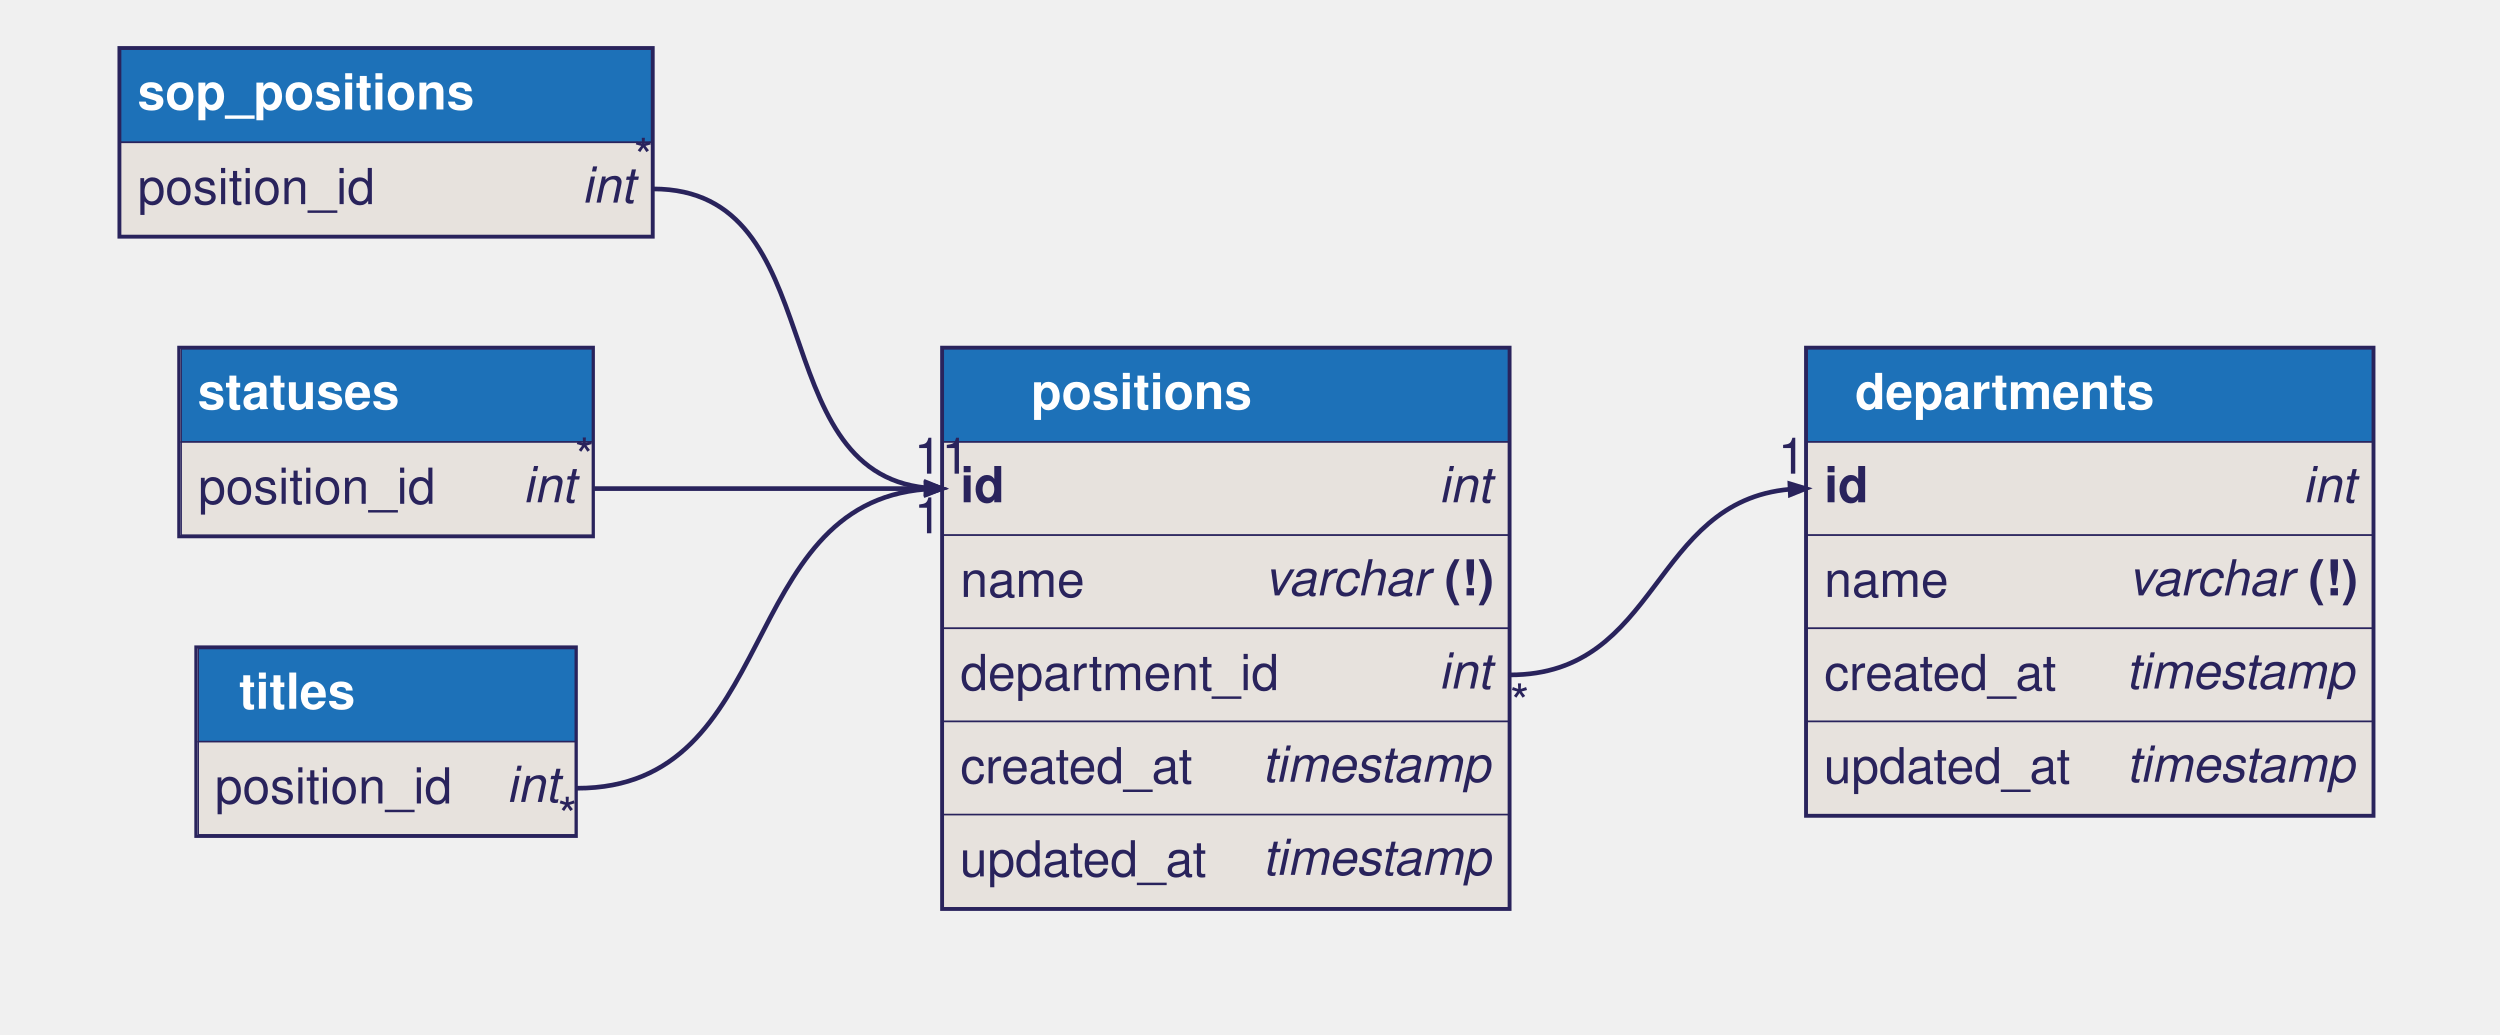
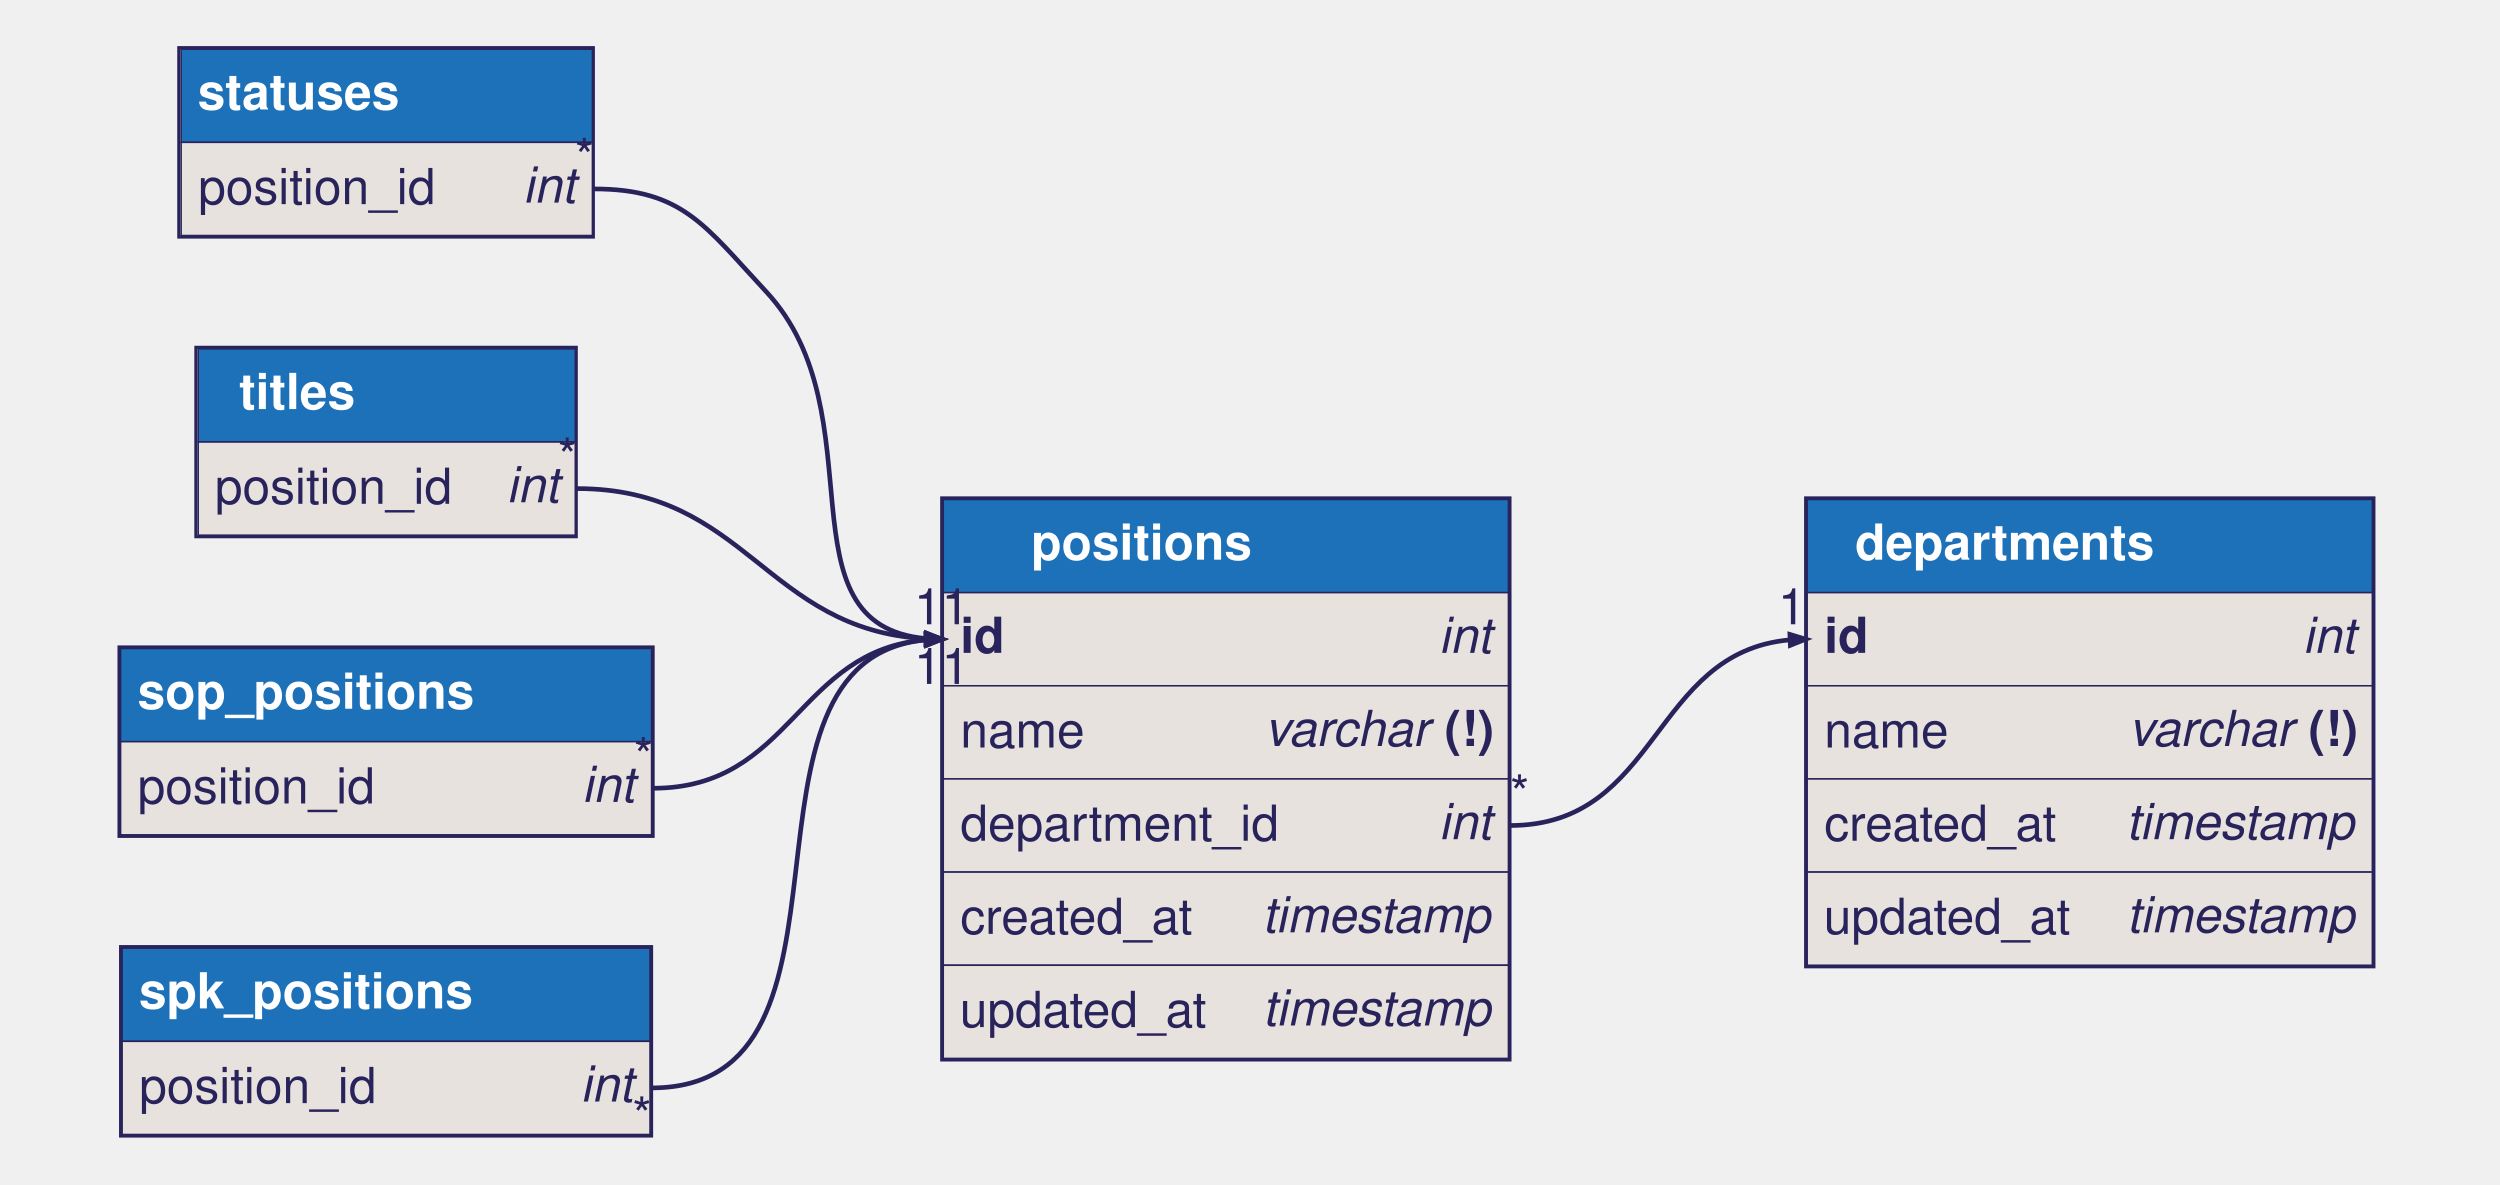
- <svg xmlns="http://www.w3.org/2000/svg" width="1610pt" height="666pt" viewBox="0.00 0.00 1610.18 666.07">
-   <g id="graph0" class="graph" transform="scale(1 1) rotate(0) translate(4 662.07)">
+ <svg xmlns="http://www.w3.org/2000/svg" width="1610pt" height="763pt" viewBox="0.00 0.00 1610.18 763.07">
+   <g id="graph0" class="graph" transform="scale(1 1) rotate(0) translate(4 759.07)">
    <g id="departments" class="node">
      <ellipse fill="none" stroke="black" stroke-width="0" cx="1341.96" cy="-287.39" rx="260.43" ry="214.92" />
      <polygon fill="#1d71b8" stroke="transparent" points="1159.96,-377.39 1159.96,-437.39 1523.96,-437.39 1523.96,-377.39 1159.96,-377.39" />
      <polygon fill="none" stroke="#29235c" points="1159.96,-377.39 1159.96,-437.39 1523.96,-437.39 1523.96,-377.39 1159.96,-377.39" />
      <text text-anchor="start" x="1190.8" y="-398.59" font-family="Helvetica,sans-Serif" font-weight="bold" font-size="32.00" fill="#ffffff">       departments       </text>
      <polygon fill="#e7e2dd" stroke="transparent" points="1159.96,-317.39 1159.96,-377.39 1523.96,-377.39 1523.96,-317.39 1159.96,-317.39" />
      <polygon fill="none" stroke="#29235c" points="1159.96,-317.39 1159.96,-377.39 1523.96,-377.39 1523.96,-317.39 1159.96,-317.39" />
      <text text-anchor="start" x="1170.96" y="-338.59" font-family="Helvetica,sans-Serif" font-weight="bold" font-size="32.00" fill="#29235c">id</text>
      <text text-anchor="start" x="1195.85" y="-338.59" font-family="Helvetica,sans-Serif" font-size="32.00" fill="#29235c">    </text>
      <text text-anchor="start" x="1479.18" y="-338.59" font-family="Helvetica,sans-Serif" font-style="italic" font-size="32.00" fill="#29235c">int</text>
      <polygon fill="#e7e2dd" stroke="transparent" points="1159.96,-257.39 1159.96,-317.39 1523.96,-317.39 1523.96,-257.39 1159.96,-257.39" />
      <polygon fill="none" stroke="#29235c" points="1159.96,-257.39 1159.96,-317.39 1523.96,-317.39 1523.96,-257.39 1159.96,-257.39" />
      <text text-anchor="start" x="1170.96" y="-277.59" font-family="Helvetica,sans-Serif" font-size="32.00" fill="#29235c">name    </text>
      <text text-anchor="start" x="1367.2" y="-278.59" font-family="Helvetica,sans-Serif" font-style="italic" font-size="32.00" fill="#29235c">varchar</text>
      <text text-anchor="start" x="1473.87" y="-278.59" font-family="Helvetica,sans-Serif" font-size="32.00" fill="#29235c"> </text>
      <text text-anchor="start" x="1482.77" y="-278.59" font-family="Helvetica,sans-Serif" font-weight="bold" font-size="32.00" fill="#29235c">(!)</text>
      <polygon fill="#e7e2dd" stroke="transparent" points="1159.96,-197.39 1159.96,-257.39 1523.96,-257.39 1523.96,-197.39 1159.96,-197.39" />
      <polygon fill="none" stroke="#29235c" points="1159.96,-197.39 1159.96,-257.39 1523.96,-257.39 1523.96,-197.39 1159.96,-197.39" />
      <text text-anchor="start" x="1170.96" y="-217.59" font-family="Helvetica,sans-Serif" font-size="32.00" fill="#29235c">created_at    </text>
      <text text-anchor="start" x="1365.41" y="-218.59" font-family="Helvetica,sans-Serif" font-style="italic" font-size="32.00" fill="#29235c">timestamp</text>
      <polygon fill="#e7e2dd" stroke="transparent" points="1159.96,-137.39 1159.96,-197.39 1523.96,-197.39 1523.96,-137.39 1159.96,-137.39" />
      <polygon fill="none" stroke="#29235c" points="1159.96,-137.39 1159.96,-197.39 1523.96,-197.39 1523.96,-137.39 1159.96,-137.39" />
      <text text-anchor="start" x="1170.63" y="-157.59" font-family="Helvetica,sans-Serif" font-size="32.00" fill="#29235c">updated_at    </text>
      <text text-anchor="start" x="1365.68" y="-158.59" font-family="Helvetica,sans-Serif" font-style="italic" font-size="32.00" fill="#29235c">timestamp</text>
      <polygon fill="none" stroke="#29235c" stroke-width="2" points="1158.96,-136.39 1158.96,-438.39 1524.96,-438.39 1524.96,-136.39 1158.96,-136.39" />
    </g>
    <g id="positions" class="node">
      <ellipse fill="none" stroke="black" stroke-width="0" cx="785.53" cy="-257.39" rx="260.43" ry="257.27" />
      <polygon fill="#1d71b8" stroke="transparent" points="603.53,-377.39 603.53,-437.39 967.53,-437.39 967.53,-377.39 603.53,-377.39" />
      <polygon fill="none" stroke="#29235c" points="603.53,-377.39 603.53,-437.39 967.53,-437.39 967.53,-377.39 603.53,-377.39" />
      <text text-anchor="start" x="660.16" y="-398.59" font-family="Helvetica,sans-Serif" font-weight="bold" font-size="32.00" fill="#ffffff">       positions       </text>
      <polygon fill="#e7e2dd" stroke="transparent" points="603.53,-317.39 603.53,-377.39 967.53,-377.39 967.53,-317.39 603.53,-317.39" />
      <polygon fill="none" stroke="#29235c" points="603.53,-317.39 603.53,-377.39 967.53,-377.39 967.53,-317.39 603.53,-317.39" />
      <text text-anchor="start" x="614.53" y="-338.59" font-family="Helvetica,sans-Serif" font-weight="bold" font-size="32.00" fill="#29235c">id</text>
      <text text-anchor="start" x="639.42" y="-338.59" font-family="Helvetica,sans-Serif" font-size="32.00" fill="#29235c">    </text>
      <text text-anchor="start" x="922.75" y="-338.59" font-family="Helvetica,sans-Serif" font-style="italic" font-size="32.00" fill="#29235c">int</text>
      <polygon fill="#e7e2dd" stroke="transparent" points="603.53,-257.39 603.53,-317.39 967.53,-317.39 967.53,-257.39 603.53,-257.39" />
      <polygon fill="none" stroke="#29235c" points="603.53,-257.39 603.53,-317.39 967.53,-317.39 967.53,-257.39 603.53,-257.39" />
      <text text-anchor="start" x="614.53" y="-277.59" font-family="Helvetica,sans-Serif" font-size="32.00" fill="#29235c">name    </text>
      <text text-anchor="start" x="810.77" y="-278.59" font-family="Helvetica,sans-Serif" font-style="italic" font-size="32.00" fill="#29235c">varchar</text>
      <text text-anchor="start" x="917.44" y="-278.59" font-family="Helvetica,sans-Serif" font-size="32.00" fill="#29235c"> </text>
      <text text-anchor="start" x="926.33" y="-278.59" font-family="Helvetica,sans-Serif" font-weight="bold" font-size="32.00" fill="#29235c">(!)</text>
      <polygon fill="#e7e2dd" stroke="transparent" points="603.53,-197.39 603.53,-257.39 967.53,-257.39 967.53,-197.39 603.53,-197.39" />
      <polygon fill="none" stroke="#29235c" points="603.53,-197.39 603.53,-257.39 967.53,-257.39 967.53,-197.39 603.53,-197.39" />
      <text text-anchor="start" x="614.53" y="-217.59" font-family="Helvetica,sans-Serif" font-size="32.00" fill="#29235c">department_id    </text>
      <text text-anchor="start" x="922.75" y="-218.59" font-family="Helvetica,sans-Serif" font-style="italic" font-size="32.00" fill="#29235c">int</text>
      <polygon fill="#e7e2dd" stroke="transparent" points="603.53,-137.39 603.53,-197.39 967.53,-197.39 967.53,-137.39 603.53,-137.39" />
      <polygon fill="none" stroke="#29235c" points="603.53,-137.39 603.53,-197.39 967.53,-197.39 967.53,-137.39 603.53,-137.39" />
      <text text-anchor="start" x="614.53" y="-157.59" font-family="Helvetica,sans-Serif" font-size="32.00" fill="#29235c">created_at    </text>
      <text text-anchor="start" x="808.97" y="-158.59" font-family="Helvetica,sans-Serif" font-style="italic" font-size="32.00" fill="#29235c">timestamp</text>
      <polygon fill="#e7e2dd" stroke="transparent" points="603.53,-77.39 603.53,-137.39 967.53,-137.39 967.53,-77.39 603.53,-77.39" />
      <polygon fill="none" stroke="#29235c" points="603.53,-77.39 603.53,-137.39 967.53,-137.39 967.53,-77.39 603.53,-77.39" />
      <text text-anchor="start" x="614.2" y="-97.59" font-family="Helvetica,sans-Serif" font-size="32.00" fill="#29235c">updated_at    </text>
      <text text-anchor="start" x="809.25" y="-98.59" font-family="Helvetica,sans-Serif" font-style="italic" font-size="32.00" fill="#29235c">timestamp</text>
      <polygon fill="none" stroke="#29235c" stroke-width="2" points="602.53,-76.39 602.53,-438.39 968.53,-438.39 968.53,-76.39 602.53,-76.39" />
    </g>
    <g id="edge2" class="edge">
      <path fill="none" stroke="#29235c" stroke-width="3" d="M968.53,-227.39C1065.05,-227.39 1059.47,-339.1 1148.81,-346.95" />
      <polygon fill="#29235c" stroke="#29235c" stroke-width="3" points="1148.82,-350.46 1158.96,-347.39 1149.12,-343.46 1148.82,-350.46" />
      <text text-anchor="middle" x="1150.07" y="-356.99" font-family="Helvetica,sans-Serif" font-size="32.00" fill="#29235c">1</text>
-       <text text-anchor="middle" x="974.76" y="-198.59" font-family="Helvetica,sans-Serif" font-size="32.00" fill="#29235c">*</text>
+       <text text-anchor="middle" x="974.76" y="-236.99" font-family="Helvetica,sans-Serif" font-size="32.00" fill="#29235c">*</text>
    </g>
    <g id="sop_positions" class="node">
-       <ellipse fill="none" stroke="black" stroke-width="0" cx="244.66" cy="-570.39" rx="244.82" ry="87.86" />
-       <polygon fill="#1d71b8" stroke="transparent" points="73.66,-570.39 73.66,-630.39 415.66,-630.39 415.66,-570.39 73.66,-570.39" />
-       <polygon fill="none" stroke="#29235c" points="73.66,-570.39 73.66,-630.39 415.66,-630.39 415.66,-570.39 73.66,-570.39" />
-       <text text-anchor="start" x="84.6" y="-591.59" font-family="Helvetica,sans-Serif" font-weight="bold" font-size="32.00" fill="#ffffff">       sop_positions       </text>
-       <polygon fill="#e7e2dd" stroke="transparent" points="73.66,-510.39 73.66,-570.39 415.66,-570.39 415.66,-510.39 73.66,-510.39" />
-       <polygon fill="none" stroke="#29235c" points="73.66,-510.39 73.66,-570.39 415.66,-570.39 415.66,-510.39 73.66,-510.39" />
-       <text text-anchor="start" x="84.66" y="-530.59" font-family="Helvetica,sans-Serif" font-size="32.00" fill="#29235c">position_id    </text>
-       <text text-anchor="start" x="370.88" y="-531.59" font-family="Helvetica,sans-Serif" font-style="italic" font-size="32.00" fill="#29235c">int</text>
-       <polygon fill="none" stroke="#29235c" stroke-width="2" points="72.66,-509.39 72.66,-631.39 416.66,-631.39 416.66,-509.39 72.66,-509.39" />
+       <ellipse fill="none" stroke="black" stroke-width="0" cx="244.66" cy="-281.39" rx="244.82" ry="87.86" />
+       <polygon fill="#1d71b8" stroke="transparent" points="73.66,-281.39 73.66,-341.39 415.66,-341.39 415.66,-281.39 73.66,-281.39" />
+       <polygon fill="none" stroke="#29235c" points="73.66,-281.39 73.66,-341.39 415.66,-341.39 415.66,-281.39 73.66,-281.39" />
+       <text text-anchor="start" x="84.6" y="-302.59" font-family="Helvetica,sans-Serif" font-weight="bold" font-size="32.00" fill="#ffffff">       sop_positions       </text>
+       <polygon fill="#e7e2dd" stroke="transparent" points="73.66,-221.39 73.66,-281.39 415.66,-281.39 415.66,-221.39 73.66,-221.39" />
+       <polygon fill="none" stroke="#29235c" points="73.66,-221.39 73.66,-281.39 415.66,-281.39 415.66,-221.39 73.66,-221.39" />
+       <text text-anchor="start" x="84.66" y="-241.59" font-family="Helvetica,sans-Serif" font-size="32.00" fill="#29235c">position_id    </text>
+       <text text-anchor="start" x="370.88" y="-242.59" font-family="Helvetica,sans-Serif" font-style="italic" font-size="32.00" fill="#29235c">int</text>
+       <polygon fill="none" stroke="#29235c" stroke-width="2" points="72.66,-220.39 72.66,-342.39 416.66,-342.39 416.66,-220.39 72.66,-220.39" />
    </g>
    <g id="edge4" class="edge">
-       <path fill="none" stroke="#29235c" stroke-width="3" d="M416.66,-540.39C532.26,-540.39 486.36,-358.53 592.5,-347.87" />
-       <polygon fill="#29235c" stroke="#29235c" stroke-width="3" points="592.71,-351.37 602.53,-347.39 592.38,-344.38 592.71,-351.37" />
+       <path fill="none" stroke="#29235c" stroke-width="3" d="M416.66,-251.39C506.1,-251.39 509.43,-340.21 592.3,-346.98" />
+       <polygon fill="#29235c" stroke="#29235c" stroke-width="3" points="592.4,-350.49 602.53,-347.39 592.68,-343.49 592.4,-350.49" />
      <text text-anchor="middle" x="593.64" y="-356.99" font-family="Helvetica,sans-Serif" font-size="32.00" fill="#29235c">1</text>
-       <text text-anchor="middle" x="410.44" y="-549.99" font-family="Helvetica,sans-Serif" font-size="32.00" fill="#29235c">*</text>
+       <text text-anchor="middle" x="410.44" y="-260.99" font-family="Helvetica,sans-Serif" font-size="32.00" fill="#29235c">*</text>
+     </g>
+     <g id="spk_positions" class="node">
+       <ellipse fill="none" stroke="black" stroke-width="0" cx="244.66" cy="-88.39" rx="243.49" ry="87.86" />
+       <polygon fill="#1d71b8" stroke="transparent" points="74.66,-88.39 74.66,-148.39 414.66,-148.39 414.66,-88.39 74.66,-88.39" />
+       <polygon fill="none" stroke="#29235c" points="74.66,-88.39 74.66,-148.39 414.66,-148.39 414.66,-88.39 74.66,-88.39" />
+       <text text-anchor="start" x="85.5" y="-109.59" font-family="Helvetica,sans-Serif" font-weight="bold" font-size="32.00" fill="#ffffff">       spk_positions       </text>
+       <polygon fill="#e7e2dd" stroke="transparent" points="74.66,-28.39 74.66,-88.39 414.66,-88.39 414.66,-28.39 74.66,-28.39" />
+       <polygon fill="none" stroke="#29235c" points="74.66,-28.39 74.66,-88.39 414.66,-88.39 414.66,-28.39 74.66,-28.39" />
+       <text text-anchor="start" x="85.66" y="-48.59" font-family="Helvetica,sans-Serif" font-size="32.00" fill="#29235c">position_id    </text>
+       <text text-anchor="start" x="369.88" y="-49.59" font-family="Helvetica,sans-Serif" font-style="italic" font-size="32.00" fill="#29235c">int</text>
+       <polygon fill="none" stroke="#29235c" stroke-width="2" points="73.66,-27.39 73.66,-149.39 415.66,-149.39 415.66,-27.39 73.66,-27.39" />
+     </g>
+     <g id="edge6" class="edge">
+       <path fill="none" stroke="#29235c" stroke-width="3" d="M415.66,-58.39C565.03,-58.39 455.01,-334 592.22,-346.92" />
+       <polygon fill="#29235c" stroke="#29235c" stroke-width="3" points="592.38,-350.43 602.53,-347.39 592.7,-343.44 592.38,-350.43" />
+       <text text-anchor="middle" x="611.43" y="-356.99" font-family="Helvetica,sans-Serif" font-size="32.00" fill="#29235c">1</text>
+       <text text-anchor="middle" x="409.44" y="-29.59" font-family="Helvetica,sans-Serif" font-size="32.00" fill="#29235c">*</text>
    </g>
    <g id="statuses" class="node">
-       <ellipse fill="none" stroke="black" stroke-width="0" cx="244.66" cy="-377.39" rx="190.42" ry="87.86" />
-       <polygon fill="#1d71b8" stroke="transparent" points="112.66,-377.39 112.66,-437.39 377.66,-437.39 377.66,-377.39 112.66,-377.39" />
-       <polygon fill="none" stroke="#29235c" points="112.66,-377.39 112.66,-437.39 377.66,-437.39 377.66,-377.39 112.66,-377.39" />
-       <text text-anchor="start" x="123.33" y="-398.59" font-family="Helvetica,sans-Serif" font-weight="bold" font-size="32.00" fill="#ffffff">       statuses       </text>
-       <polygon fill="#e7e2dd" stroke="transparent" points="112.66,-317.39 112.66,-377.39 377.66,-377.39 377.66,-317.39 112.66,-317.39" />
-       <polygon fill="none" stroke="#29235c" points="112.66,-317.39 112.66,-377.39 377.66,-377.39 377.66,-317.39 112.66,-317.39" />
-       <text text-anchor="start" x="123.66" y="-337.59" font-family="Helvetica,sans-Serif" font-size="32.00" fill="#29235c">position_id    </text>
-       <text text-anchor="start" x="332.88" y="-338.59" font-family="Helvetica,sans-Serif" font-style="italic" font-size="32.00" fill="#29235c">int</text>
-       <polygon fill="none" stroke="#29235c" stroke-width="2" points="111.16,-316.39 111.16,-438.39 378.16,-438.39 378.16,-316.39 111.16,-316.39" />
+       <ellipse fill="none" stroke="black" stroke-width="0" cx="244.66" cy="-667.39" rx="190.42" ry="87.86" />
+       <polygon fill="#1d71b8" stroke="transparent" points="112.66,-667.39 112.66,-727.39 377.66,-727.39 377.66,-667.39 112.66,-667.39" />
+       <polygon fill="none" stroke="#29235c" points="112.66,-667.39 112.66,-727.39 377.66,-727.39 377.66,-667.39 112.66,-667.39" />
+       <text text-anchor="start" x="123.33" y="-688.59" font-family="Helvetica,sans-Serif" font-weight="bold" font-size="32.00" fill="#ffffff">       statuses       </text>
+       <polygon fill="#e7e2dd" stroke="transparent" points="112.66,-607.39 112.66,-667.39 377.66,-667.39 377.66,-607.39 112.66,-607.39" />
+       <polygon fill="none" stroke="#29235c" points="112.66,-607.39 112.66,-667.39 377.66,-667.39 377.66,-607.39 112.66,-607.39" />
+       <text text-anchor="start" x="123.66" y="-627.59" font-family="Helvetica,sans-Serif" font-size="32.00" fill="#29235c">position_id    </text>
+       <text text-anchor="start" x="332.88" y="-628.59" font-family="Helvetica,sans-Serif" font-style="italic" font-size="32.00" fill="#29235c">int</text>
+       <polygon fill="none" stroke="#29235c" stroke-width="2" points="111.16,-606.39 111.16,-728.39 378.16,-728.39 378.16,-606.39 111.16,-606.39" />
    </g>
-     <g id="edge6" class="edge">
-       <path fill="none" stroke="#29235c" stroke-width="3" d="M378.66,-347.39C474.66,-347.39 501.19,-347.39 592.31,-347.39" />
-       <polygon fill="#29235c" stroke="#29235c" stroke-width="3" points="592.53,-350.89 602.53,-347.39 592.53,-343.89 592.53,-350.89" />
-       <text text-anchor="middle" x="611.43" y="-356.99" font-family="Helvetica,sans-Serif" font-size="32.00" fill="#29235c">1</text>
-       <text text-anchor="middle" x="372.44" y="-356.99" font-family="Helvetica,sans-Serif" font-size="32.00" fill="#29235c">*</text>
+     <g id="edge8" class="edge">
+       <path fill="none" stroke="#29235c" stroke-width="3" d="M378.66,-637.39C435.92,-637.39 450.26,-613.27 489.32,-571.39 562.94,-492.43 495.62,-356.5 592.32,-347.82" />
+       <polygon fill="#29235c" stroke="#29235c" stroke-width="3" points="592.69,-351.31 602.53,-347.39 592.39,-344.32 592.69,-351.31" />
+       <text text-anchor="middle" x="593.64" y="-318.59" font-family="Helvetica,sans-Serif" font-size="32.00" fill="#29235c">1</text>
+       <text text-anchor="middle" x="372.44" y="-646.99" font-family="Helvetica,sans-Serif" font-size="32.00" fill="#29235c">*</text>
    </g>
    <g id="titles" class="node">
-       <ellipse fill="none" stroke="black" stroke-width="0" cx="244.66" cy="-184.39" rx="174.81" ry="87.86" />
-       <polygon fill="#1d71b8" stroke="transparent" points="123.66,-184.39 123.66,-244.39 366.66,-244.39 366.66,-184.39 123.66,-184.39" />
-       <polygon fill="none" stroke="#29235c" points="123.66,-184.39 123.66,-244.39 366.66,-244.39 366.66,-184.39 123.66,-184.39" />
-       <text text-anchor="start" x="150.02" y="-205.59" font-family="Helvetica,sans-Serif" font-weight="bold" font-size="32.00" fill="#ffffff">       titles       </text>
-       <polygon fill="#e7e2dd" stroke="transparent" points="123.66,-124.39 123.66,-184.39 366.66,-184.39 366.66,-124.39 123.66,-124.39" />
-       <polygon fill="none" stroke="#29235c" points="123.66,-124.39 123.66,-184.39 366.66,-184.39 366.66,-124.39 123.66,-124.39" />
-       <text text-anchor="start" x="134.41" y="-144.59" font-family="Helvetica,sans-Serif" font-size="32.00" fill="#29235c">position_id    </text>
-       <text text-anchor="start" x="322.27" y="-145.59" font-family="Helvetica,sans-Serif" font-style="italic" font-size="32.00" fill="#29235c">int</text>
-       <polygon fill="none" stroke="#29235c" stroke-width="2" points="122.16,-123.39 122.16,-245.39 367.16,-245.39 367.16,-123.39 122.16,-123.39" />
+       <ellipse fill="none" stroke="black" stroke-width="0" cx="244.66" cy="-474.39" rx="174.81" ry="87.86" />
+       <polygon fill="#1d71b8" stroke="transparent" points="123.66,-474.39 123.66,-534.39 366.66,-534.39 366.66,-474.39 123.66,-474.39" />
+       <polygon fill="none" stroke="#29235c" points="123.66,-474.39 123.66,-534.39 366.66,-534.39 366.66,-474.39 123.66,-474.39" />
+       <text text-anchor="start" x="150.02" y="-495.59" font-family="Helvetica,sans-Serif" font-weight="bold" font-size="32.00" fill="#ffffff">       titles       </text>
+       <polygon fill="#e7e2dd" stroke="transparent" points="123.66,-414.39 123.66,-474.39 366.66,-474.39 366.66,-414.39 123.66,-414.39" />
+       <polygon fill="none" stroke="#29235c" points="123.66,-414.39 123.66,-474.39 366.66,-474.39 366.66,-414.39 123.66,-414.39" />
+       <text text-anchor="start" x="134.41" y="-434.59" font-family="Helvetica,sans-Serif" font-size="32.00" fill="#29235c">position_id    </text>
+       <text text-anchor="start" x="322.27" y="-435.59" font-family="Helvetica,sans-Serif" font-style="italic" font-size="32.00" fill="#29235c">int</text>
+       <polygon fill="none" stroke="#29235c" stroke-width="2" points="122.16,-413.39 122.16,-535.39 367.16,-535.39 367.16,-413.39 122.16,-413.39" />
    </g>
-     <g id="edge8" class="edge">
-       <path fill="none" stroke="#29235c" stroke-width="3" d="M367.66,-154.39C499.21,-154.39 469.17,-337.34 592.2,-346.99" />
-       <polygon fill="#29235c" stroke="#29235c" stroke-width="3" points="592.41,-350.5 602.53,-347.39 592.67,-343.51 592.41,-350.5" />
-       <text text-anchor="middle" x="593.64" y="-318.59" font-family="Helvetica,sans-Serif" font-size="32.00" fill="#29235c">1</text>
-       <text text-anchor="middle" x="361.44" y="-125.59" font-family="Helvetica,sans-Serif" font-size="32.00" fill="#29235c">*</text>
+     <g id="edge10" class="edge">
+       <path fill="none" stroke="#29235c" stroke-width="3" d="M367.66,-444.39C477.07,-444.39 488.93,-353.35 592.24,-347.67" />
+       <polygon fill="#29235c" stroke="#29235c" stroke-width="3" points="592.63,-351.16 602.53,-347.39 592.44,-344.16 592.63,-351.16" />
+       <text text-anchor="middle" x="611.43" y="-318.59" font-family="Helvetica,sans-Serif" font-size="32.00" fill="#29235c">1</text>
+       <text text-anchor="middle" x="361.44" y="-453.99" font-family="Helvetica,sans-Serif" font-size="32.00" fill="#29235c">*</text>
    </g>
  </g>
</svg>
